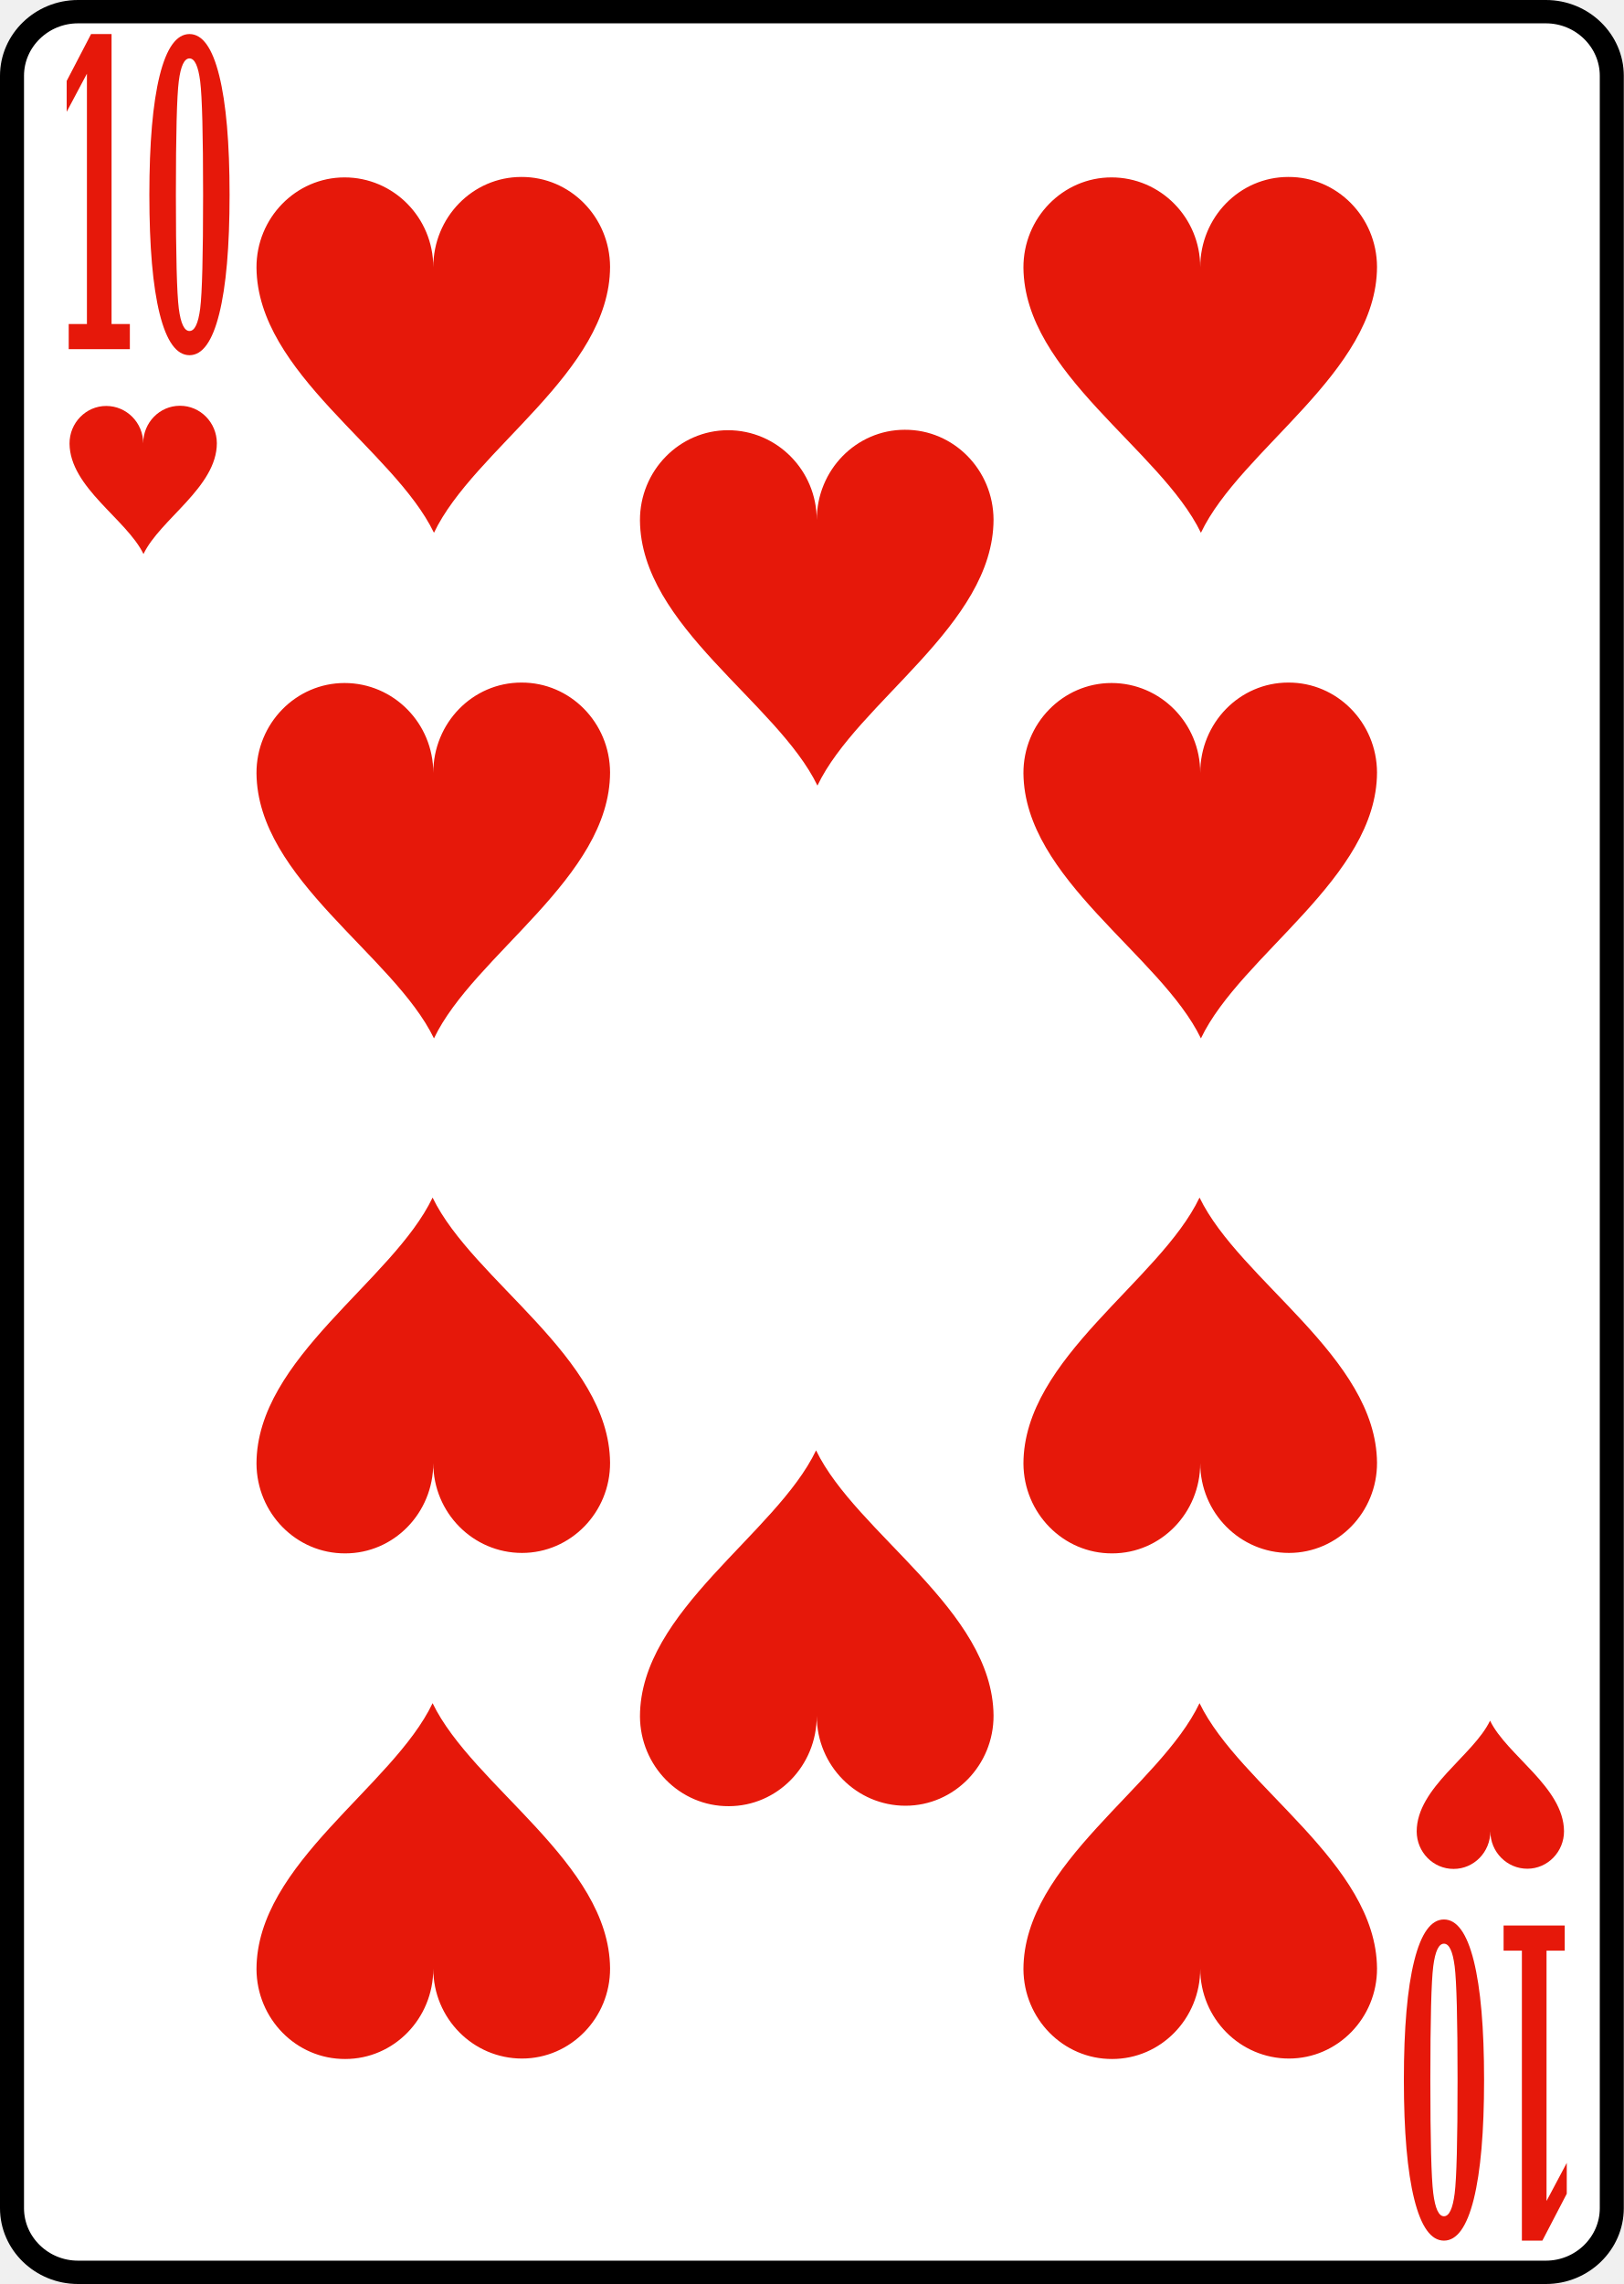
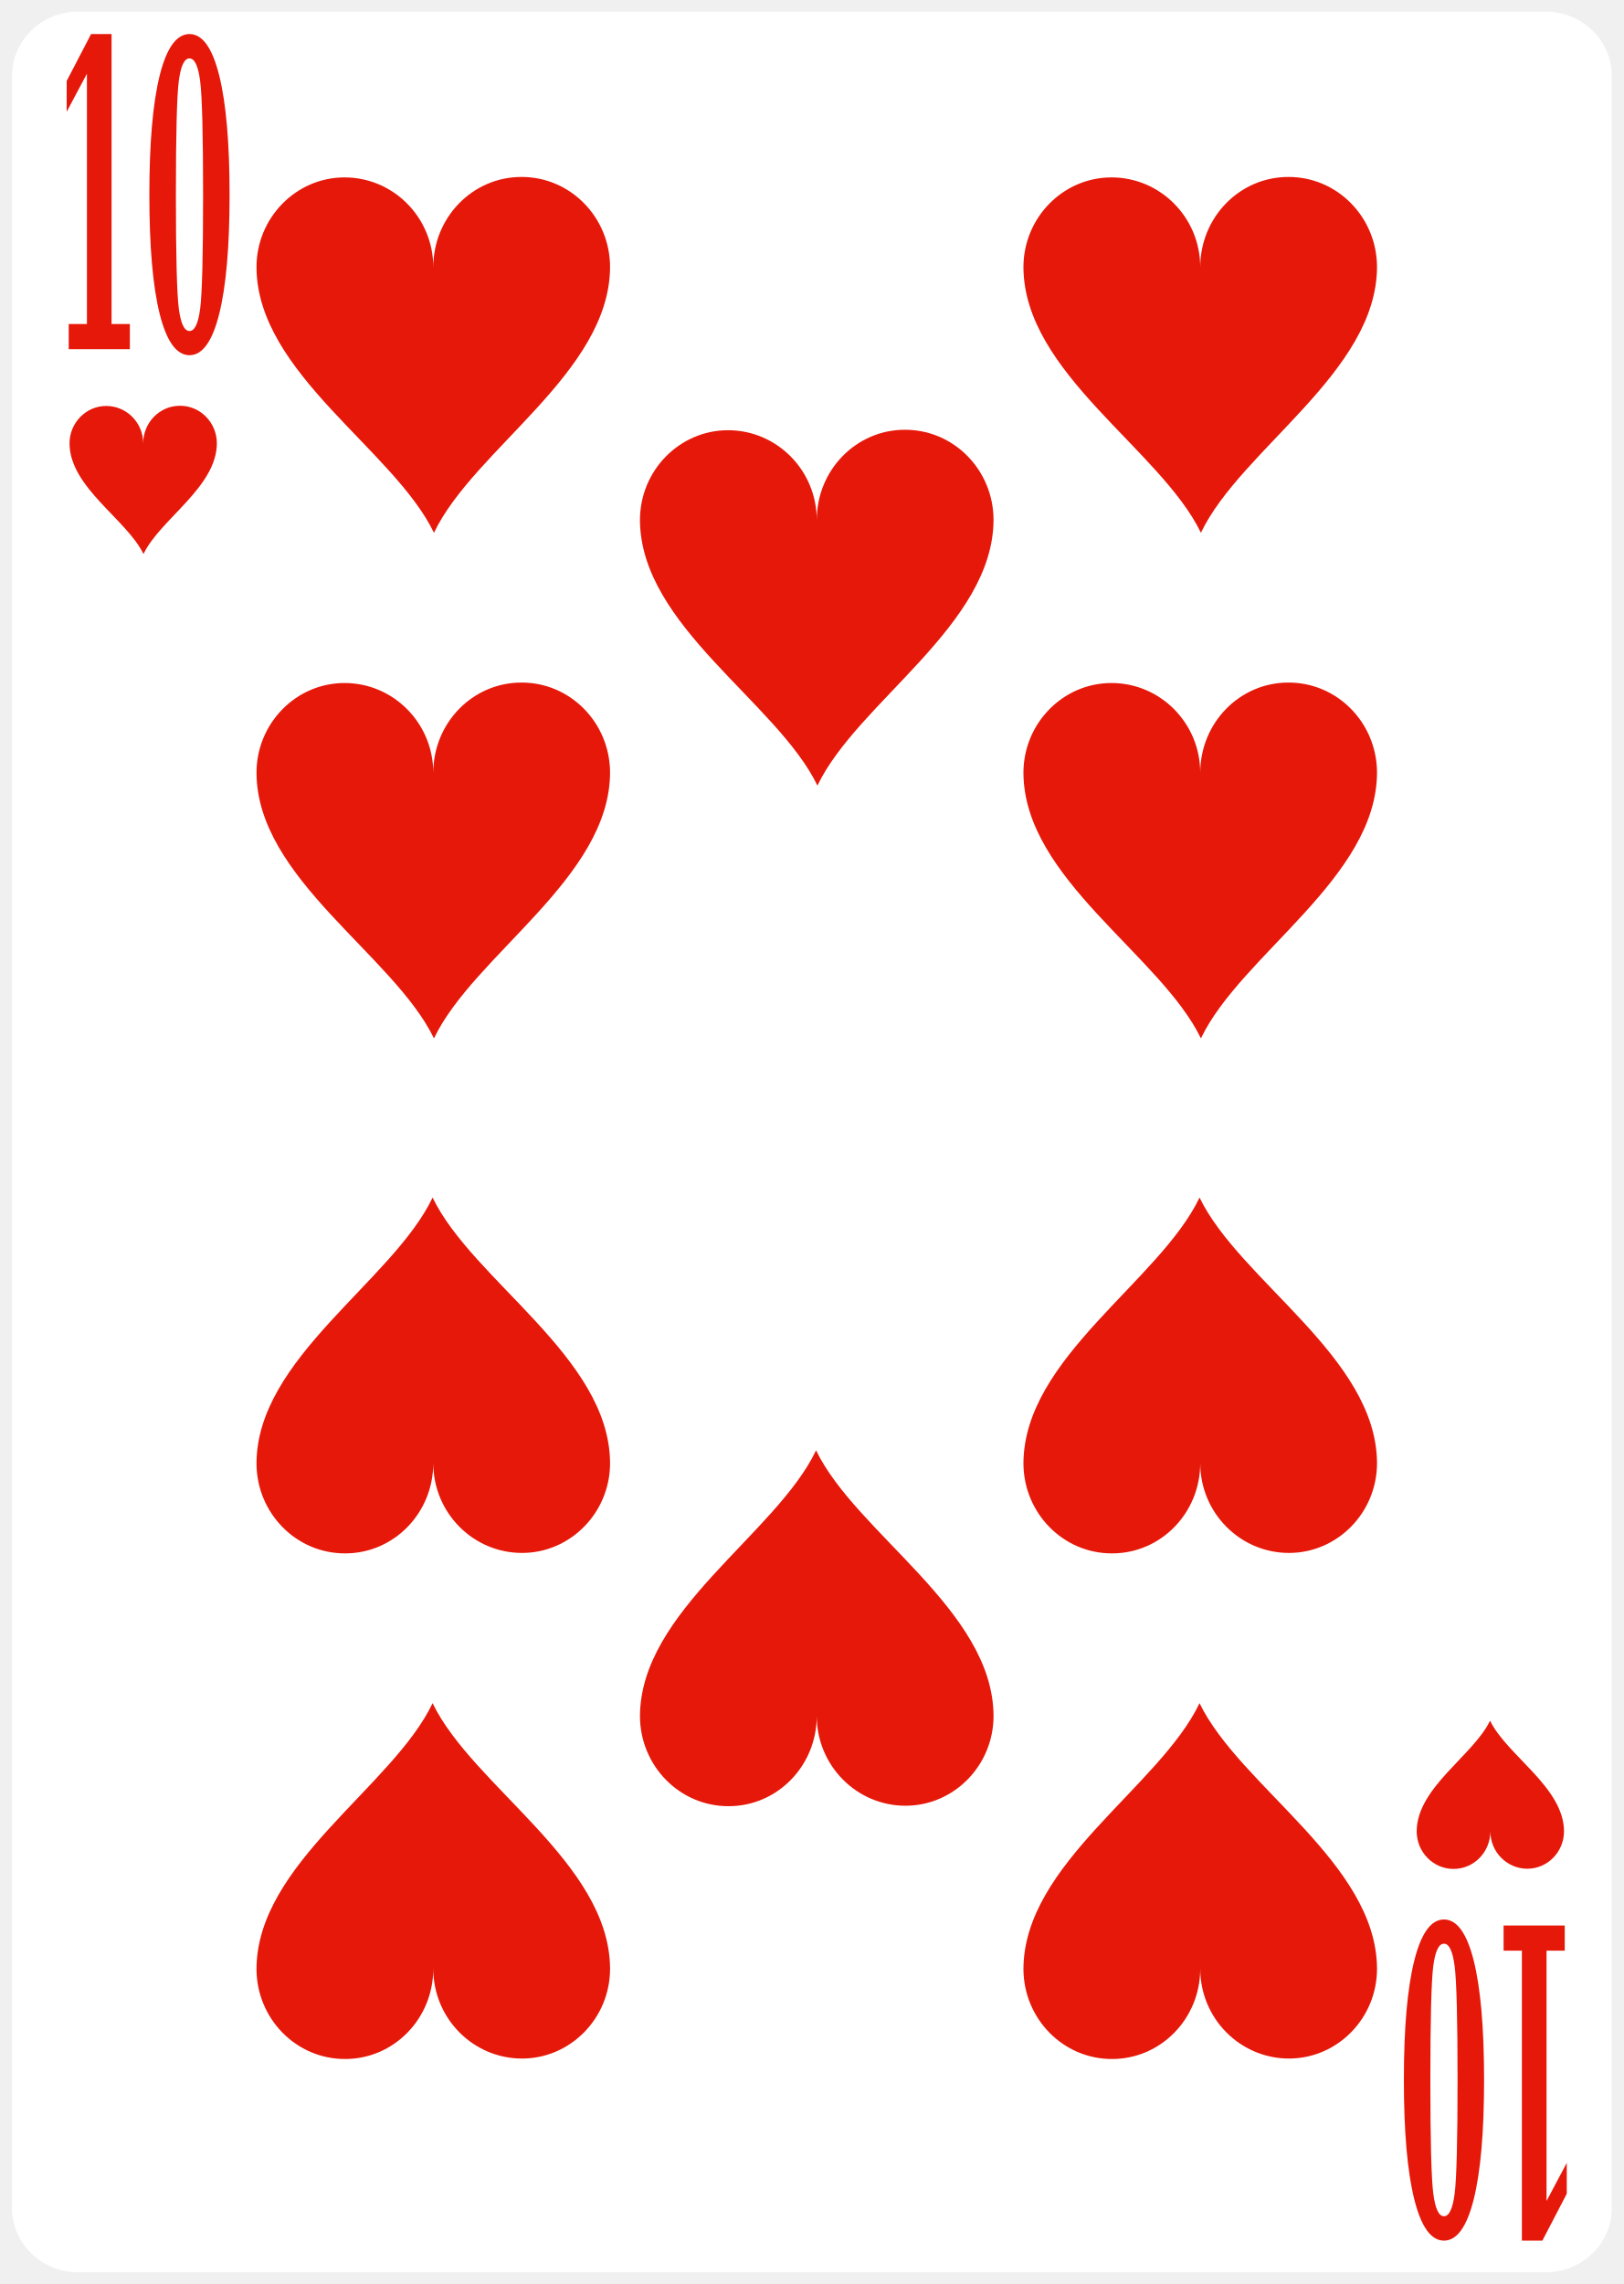
<svg xmlns="http://www.w3.org/2000/svg" xmlns:xlink="http://www.w3.org/1999/xlink" width="512" height="720" viewBox="0 0 169.075 244.640" preserveAspectRatio="none">
  <defs>
    <g id="base">
-       <path style="fill:#FFFFFF;stroke:#000000;stroke-width:2.5" d="M 0,0C0,3.78 3.09,6.87 6.87,6.87L159.715,6.87C163.485,6.87 166.575,3.78 166.575,0L166.575,-228.4C166.575,-232.18 163.485,-235.27 159.715,-235.27L6.87,-235.27C3.09,-235.27 0,-232.18 0,-228.4L0,0 z" id="path49" />
+       <path style="fill:#FFFFFF;stroke:none;stroke-width:2.5" d="M 0,0C0,3.78 3.09,6.87 6.87,6.87L159.715,6.87C163.485,6.87 166.575,3.78 166.575,0L166.575,-228.4C166.575,-232.18 163.485,-235.27 159.715,-235.27L6.87,-235.27C3.09,-235.27 0,-232.18 0,-228.4L0,0 z" id="path49" />
    </g>
    <g id="heart">
      <path style="fill:#E6180A;" d="M-7.67,3.93c0.01-4.71,5.91-8.14,7.64-11.87c1.75,3.72,7.66,7.12,7.7,11.83c0.01,2.22-1.71,4.03-3.82,4.03C1.73,7.92,0,6.13,0,3.91c0,2.23-1.71,4.03-3.82,4.03C-5.94,7.95-7.66,6.15-7.67,3.93z" id="path70" />
    </g>
    <g id="n_10">
      <text transform="scale(0.32258 1.05741)" font-family="DejaVu Serif" font-weight="bold" font-size="43" id="text7">10</text>
    </g>
  </defs>
  <g id="heart_10" transform="translate(-1506.92,-249.755)">
    <use xlink:href="#base" x="1508.17" y="486.275" width="100%" height="100%" />
    <use xlink:href="#n_10" x="1512.17" y="287.157" style="fill:#e6180a" width="100%" height="100%" />
    <use xlink:href="#n_10" x="1671.75" y="455.995" transform="matrix(-1,0,0,-1,3343.5,911.99)" style="fill:#e6180a" width="100%" height="100%" />
    <use xlink:href="#heart" x="1521.83" y="301.157" transform="matrix(-1,0,0,-1,3043.66,602.314)" width="100%" height="100%" />
    <use xlink:href="#heart" x="1662.1" y="441.995" width="100%" height="100%" />
    <use xlink:href="#heart" x="646.681" y="119.902" transform="matrix(-2.4,0,0,-2.4,3104.069,575.5296)" width="100%" height="100%" />
    <use xlink:href="#heart" x="646.681" y="142.467" transform="matrix(-2.4,0,0,-2.4,3104.069,683.8416)" width="100%" height="100%" />
    <use xlink:href="#heart" x="646.681" y="165.451" transform="scale(2.4,2.4)" width="100%" height="100%" />
    <use xlink:href="#heart" x="646.681" y="188.016" transform="scale(2.4,2.4)" width="100%" height="100%" />
    <use xlink:href="#heart" x="679.955" y="119.902" transform="matrix(-2.4,0,0,-2.4,3263.784,575.5296)" width="100%" height="100%" />
    <use xlink:href="#heart" x="679.955" y="142.467" transform="matrix(-2.4,0,0,-2.4,3263.784,683.8416)" width="100%" height="100%" />
    <use xlink:href="#heart" x="679.955" y="165.451" transform="scale(2.4,2.4)" width="100%" height="100%" />
    <use xlink:href="#heart" x="679.955" y="188.016" transform="scale(2.4,2.4)" width="100%" height="100%" />
    <use xlink:href="#heart" x="663.318" y="131.185" transform="matrix(-2.4,0,0,-2.4,3183.926,629.688)" width="100%" height="100%" />
    <use xlink:href="#heart" x="663.318" y="176.733" transform="scale(2.4,2.4)" width="100%" height="100%" />
  </g>
</svg>
